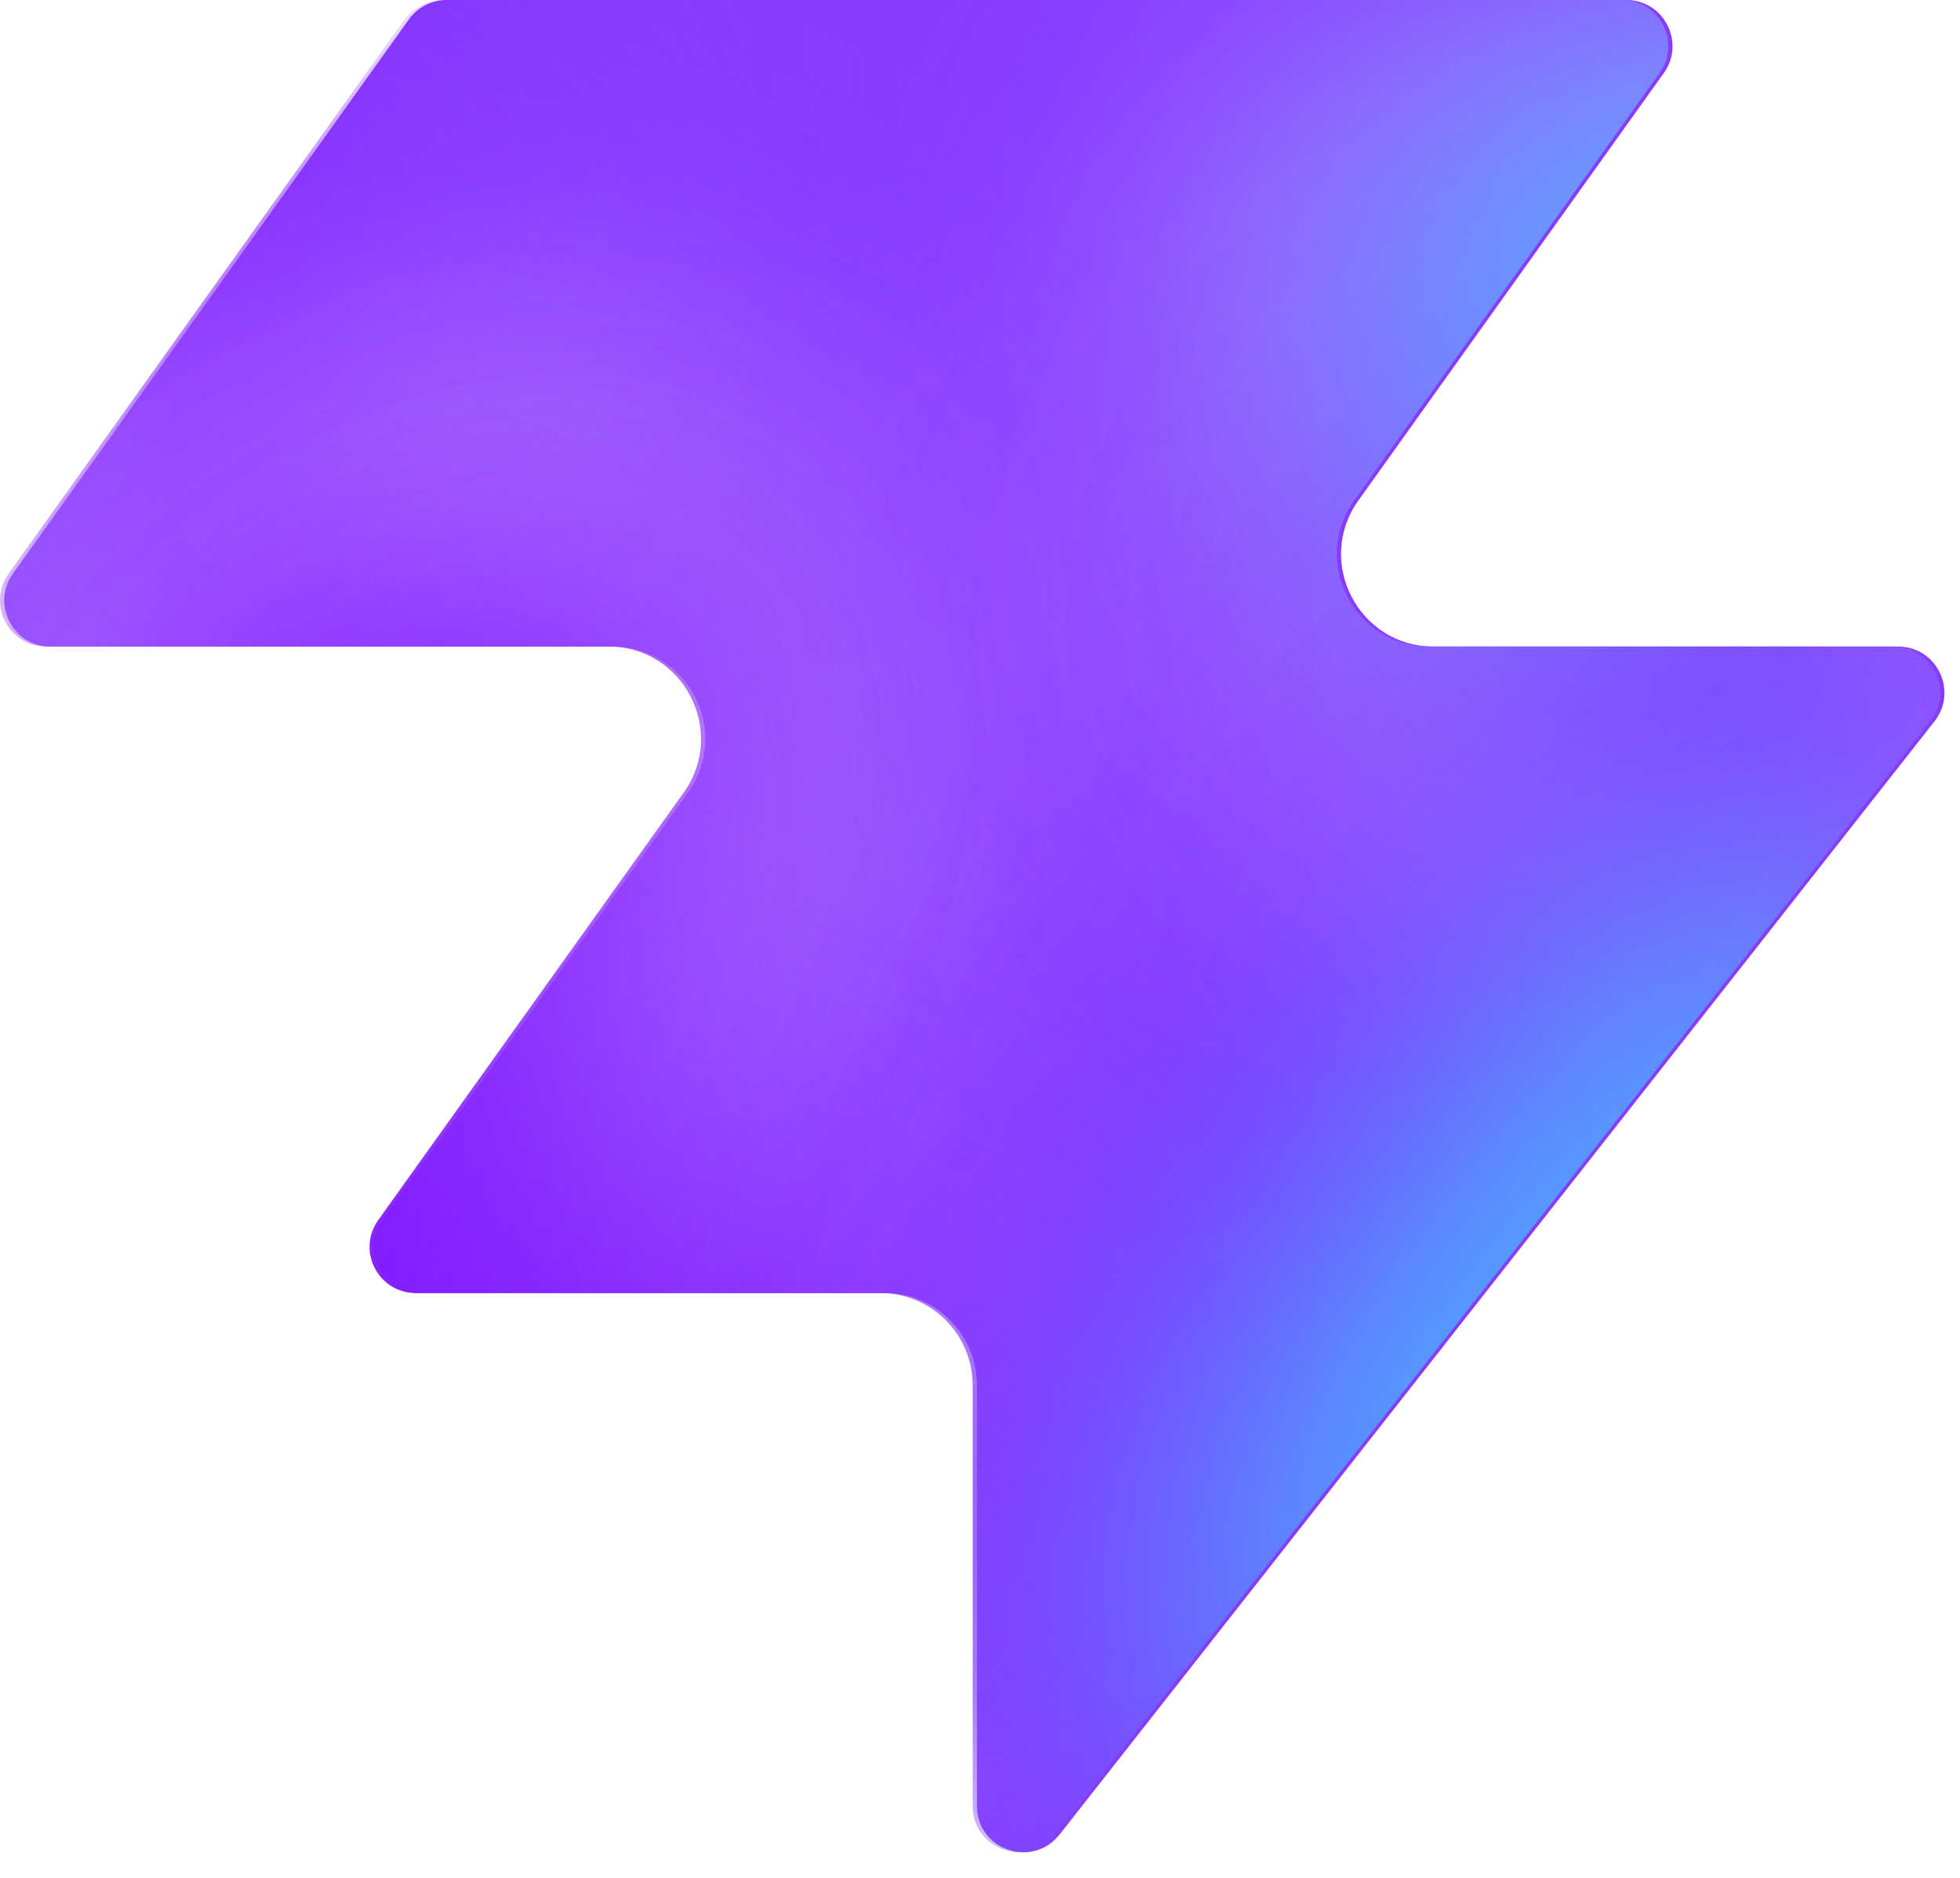
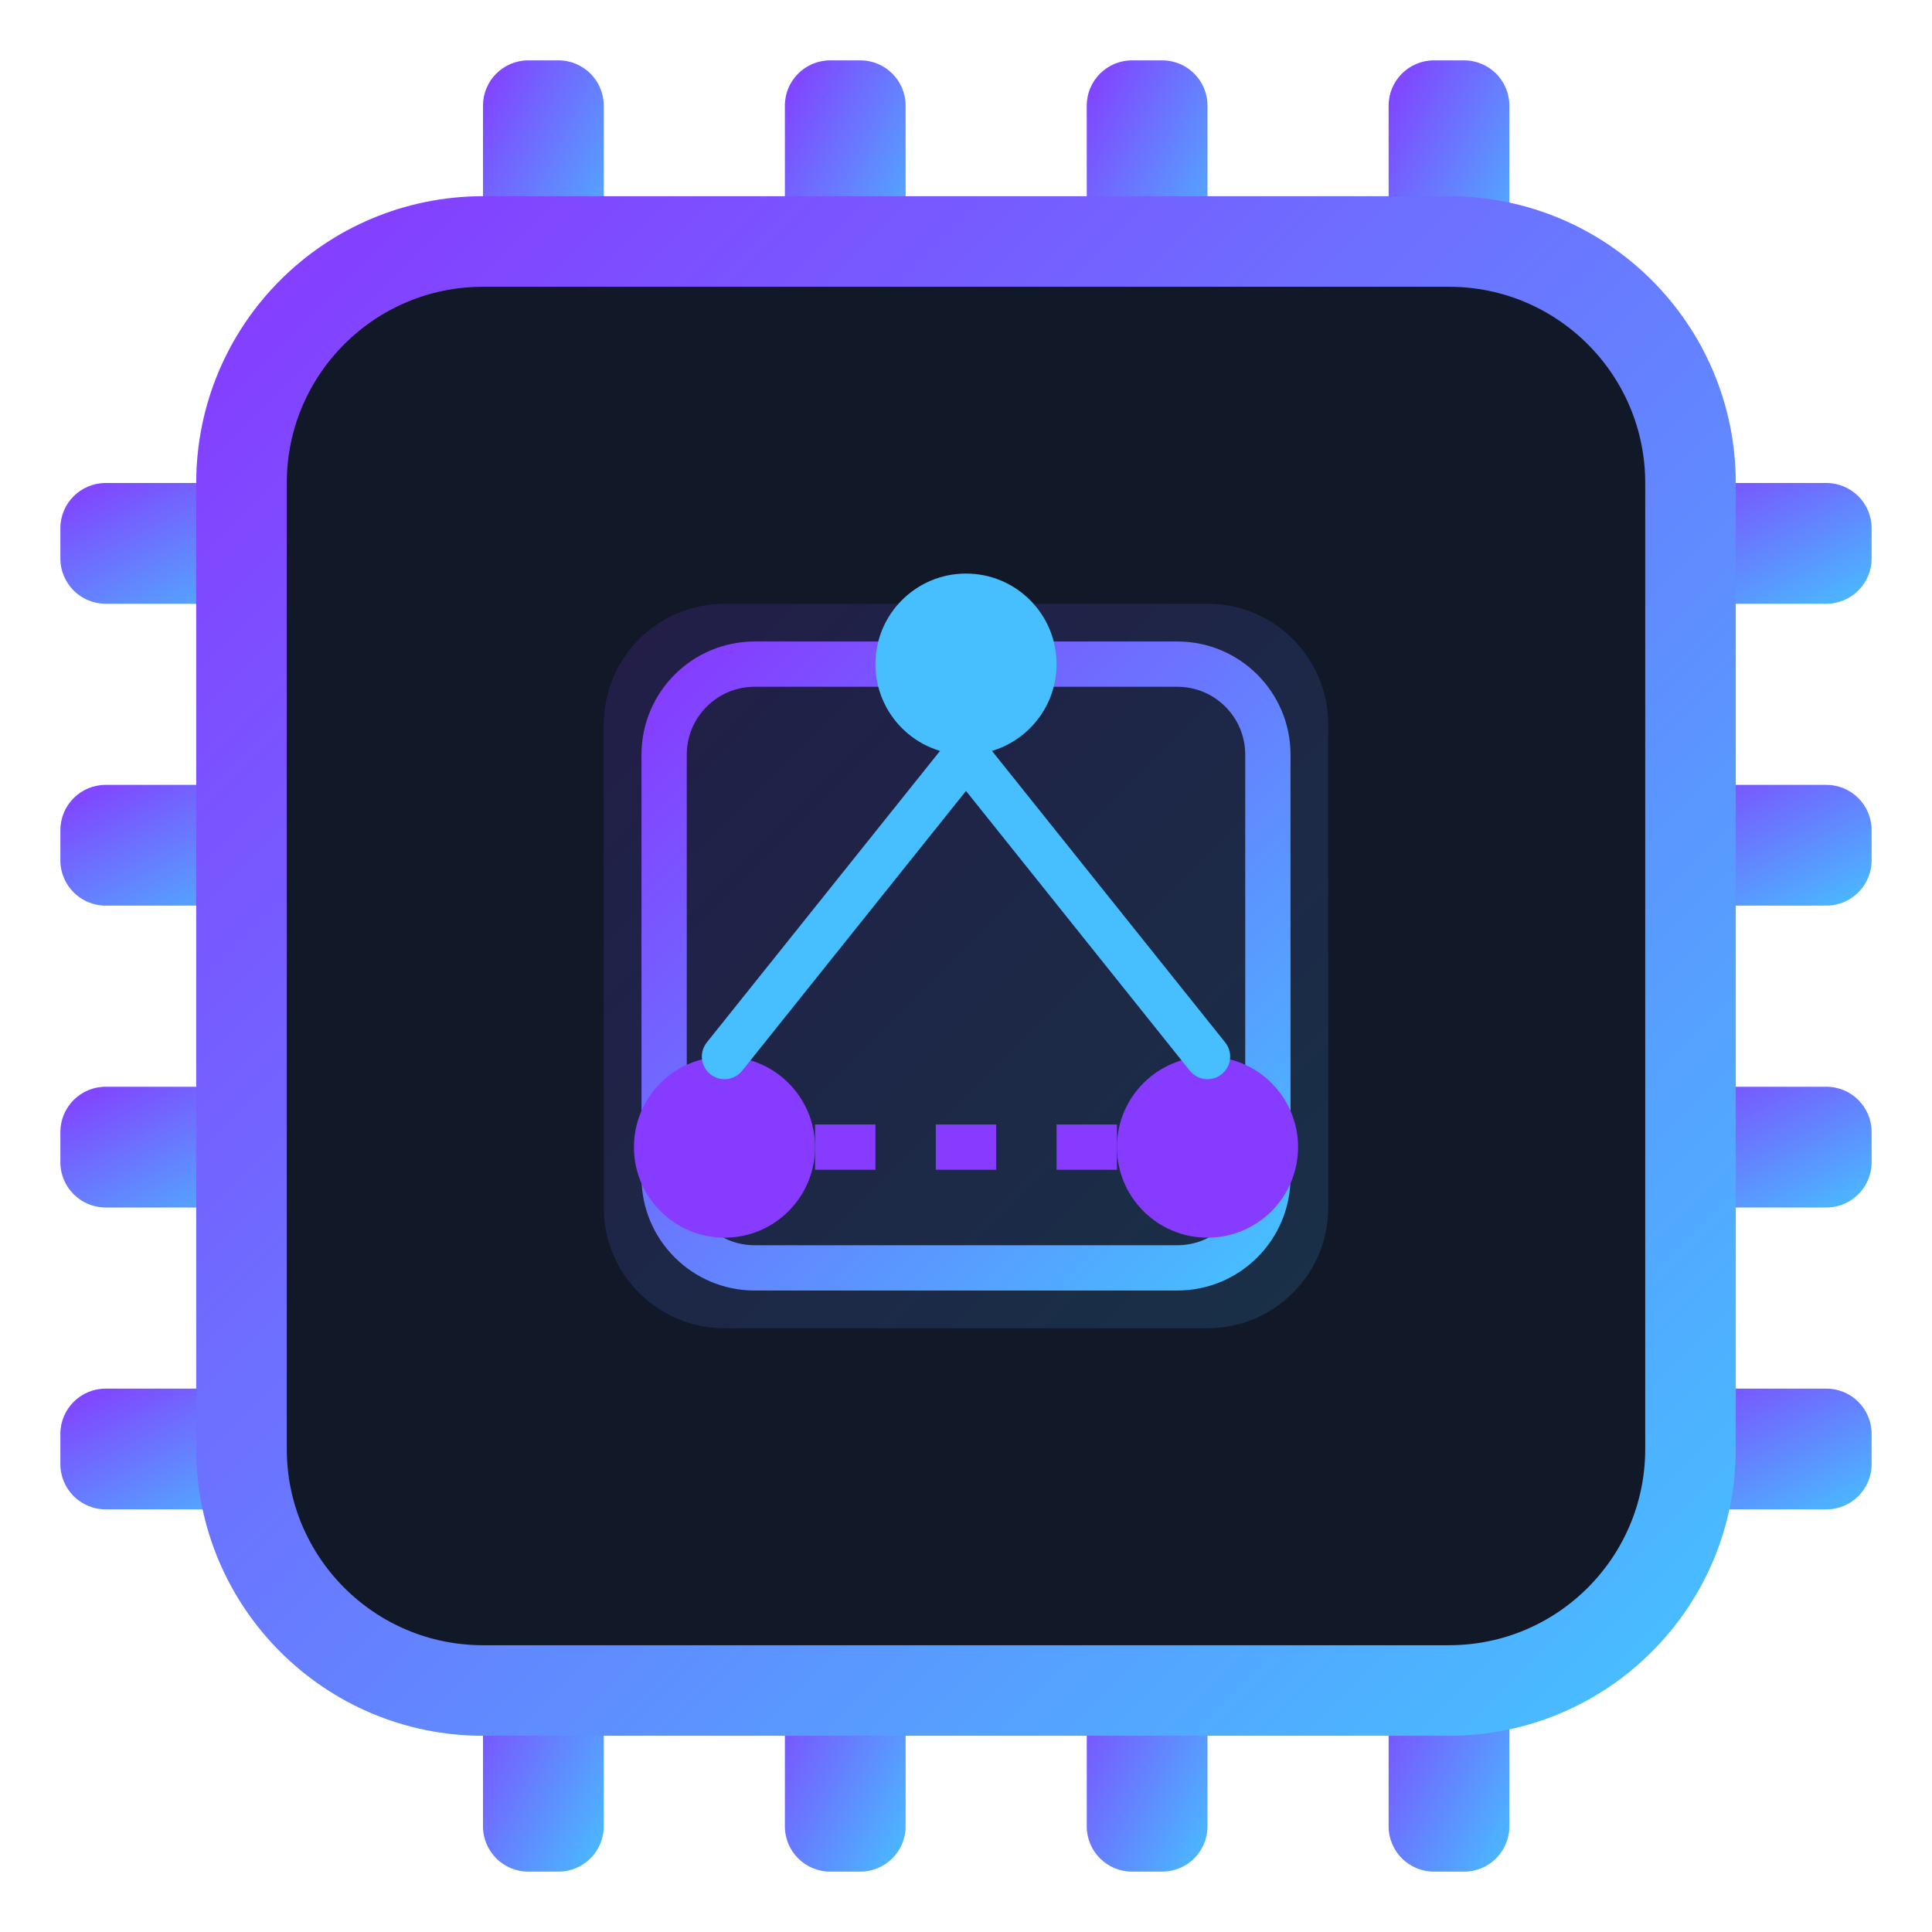
- <svg xmlns="http://www.w3.org/2000/svg" width="48" height="46" fill="none" viewBox="0 0 48 46">
-   <path fill="#863bff" d="M25.946 44.938c-.664.845-2.021.375-2.021-.698V33.937a2.26 2.26 0 0 0-2.262-2.262H10.287c-.92 0-1.456-1.04-.92-1.788l7.48-10.471c1.07-1.497 0-3.578-1.842-3.578H1.237c-.92 0-1.456-1.04-.92-1.788L10.013.474c.214-.297.556-.474.92-.474h28.894c.92 0 1.456 1.04.92 1.788l-7.48 10.471c-1.07 1.498 0 3.579 1.842 3.579h11.377c.943 0 1.473 1.088.89 1.83L25.947 44.94z" style="fill:#863bff;fill:color(display-p3 .525 .23 1);fill-opacity:1" />
-   <mask id="a" width="48" height="46" x="0" y="0" maskUnits="userSpaceOnUse" style="mask-type:alpha">
-     <path fill="#000" d="M25.842 44.938c-.664.844-2.021.375-2.021-.698V33.937a2.26 2.26 0 0 0-2.262-2.262H10.183c-.92 0-1.456-1.04-.92-1.788l7.48-10.471c1.07-1.498 0-3.579-1.842-3.579H1.133c-.92 0-1.456-1.04-.92-1.787L9.91.473c.214-.297.556-.474.92-.474h28.894c.92 0 1.456 1.04.92 1.788l-7.48 10.471c-1.07 1.498 0 3.578 1.842 3.578h11.377c.943 0 1.473 1.088.89 1.832L25.843 44.94z" style="fill:#000;fill-opacity:1" />
-   </mask>
-   <g mask="url(#a)">
-     <g filter="url(#b)">
-       <ellipse cx="5.508" cy="14.704" fill="#ede6ff" rx="5.508" ry="14.704" style="fill:#ede6ff;fill:color(display-p3 .927 .903 1);fill-opacity:1" transform="matrix(.00324 1 1 -.00324 -4.47 31.516)" />
-     </g>
-     <g filter="url(#c)">
-       <ellipse cx="10.399" cy="29.851" fill="#ede6ff" rx="10.399" ry="29.851" style="fill:#ede6ff;fill:color(display-p3 .927 .903 1);fill-opacity:1" transform="matrix(.00324 1 1 -.00324 -39.328 7.883)" />
-     </g>
-     <g filter="url(#d)">
-       <ellipse cx="5.508" cy="30.487" fill="#7e14ff" rx="5.508" ry="30.487" style="fill:#7e14ff;fill:color(display-p3 .492 .077 1);fill-opacity:1" transform="rotate(89.814 -25.913 -14.639)scale(1 -1)" />
-     </g>
-     <g filter="url(#e)">
-       <ellipse cx="5.508" cy="30.599" fill="#7e14ff" rx="5.508" ry="30.599" style="fill:#7e14ff;fill:color(display-p3 .492 .077 1);fill-opacity:1" transform="rotate(89.814 -32.644 -3.334)scale(1 -1)" />
-     </g>
-     <g filter="url(#f)">
-       <ellipse cx="5.508" cy="30.599" fill="#7e14ff" rx="5.508" ry="30.599" style="fill:#7e14ff;fill:color(display-p3 .492 .077 1);fill-opacity:1" transform="matrix(.00324 1 1 -.00324 -34.34 30.47)" />
-     </g>
-     <g filter="url(#g)">
-       <ellipse cx="14.072" cy="22.078" fill="#ede6ff" rx="14.072" ry="22.078" style="fill:#ede6ff;fill:color(display-p3 .927 .903 1);fill-opacity:1" transform="rotate(93.35 24.506 48.493)scale(-1 1)" />
-     </g>
-     <g filter="url(#h)">
-       <ellipse cx="3.47" cy="21.501" fill="#7e14ff" rx="3.47" ry="21.501" style="fill:#7e14ff;fill:color(display-p3 .492 .077 1);fill-opacity:1" transform="rotate(89.009 28.708 47.59)scale(-1 1)" />
-     </g>
-     <g filter="url(#i)">
-       <ellipse cx="3.47" cy="21.501" fill="#7e14ff" rx="3.47" ry="21.501" style="fill:#7e14ff;fill:color(display-p3 .492 .077 1);fill-opacity:1" transform="rotate(89.009 28.708 47.59)scale(-1 1)" />
-     </g>
-     <g filter="url(#j)">
-       <ellipse cx=".387" cy="8.972" fill="#7e14ff" rx="4.407" ry="29.108" style="fill:#7e14ff;fill:color(display-p3 .492 .077 1);fill-opacity:1" transform="rotate(39.51 .387 8.972)" />
-     </g>
-     <g filter="url(#k)">
-       <ellipse cx="47.523" cy="-6.092" fill="#7e14ff" rx="4.407" ry="29.108" style="fill:#7e14ff;fill:color(display-p3 .492 .077 1);fill-opacity:1" transform="rotate(37.892 47.523 -6.092)" />
-     </g>
-     <g filter="url(#l)">
-       <ellipse cx="41.412" cy="6.333" fill="#47bfff" rx="5.971" ry="9.665" style="fill:#47bfff;fill:color(display-p3 .28 .748 1);fill-opacity:1" transform="rotate(37.892 41.412 6.333)" />
-     </g>
-     <g filter="url(#m)">
-       <ellipse cx="-1.879" cy="38.332" fill="#7e14ff" rx="4.407" ry="29.108" style="fill:#7e14ff;fill:color(display-p3 .492 .077 1);fill-opacity:1" transform="rotate(37.892 -1.88 38.332)" />
-     </g>
-     <g filter="url(#n)">
-       <ellipse cx="-1.879" cy="38.332" fill="#7e14ff" rx="4.407" ry="29.108" style="fill:#7e14ff;fill:color(display-p3 .492 .077 1);fill-opacity:1" transform="rotate(37.892 -1.88 38.332)" />
-     </g>
-     <g filter="url(#o)">
-       <ellipse cx="35.651" cy="29.907" fill="#7e14ff" rx="4.407" ry="29.108" style="fill:#7e14ff;fill:color(display-p3 .492 .077 1);fill-opacity:1" transform="rotate(37.892 35.651 29.907)" />
-     </g>
-     <g filter="url(#p)">
-       <ellipse cx="38.418" cy="32.4" fill="#47bfff" rx="5.971" ry="15.297" style="fill:#47bfff;fill:color(display-p3 .28 .748 1);fill-opacity:1" transform="rotate(37.892 38.418 32.4)" />
-     </g>
-   </g>
+ <svg xmlns="http://www.w3.org/2000/svg" viewBox="0 0 64 64" fill="none">
  <defs>
-     <filter id="b" width="60.045" height="41.654" x="-19.77" y="16.149" color-interpolation-filters="sRGB" filterUnits="userSpaceOnUse">
-       <feFlood flood-opacity="0" result="BackgroundImageFix" />
-       <feBlend in="SourceGraphic" in2="BackgroundImageFix" result="shape" />
-       <feGaussianBlur result="effect1_foregroundBlur_2002_17158" stdDeviation="7.659" />
-     </filter>
-     <filter id="c" width="90.34" height="51.437" x="-54.613" y="-7.533" color-interpolation-filters="sRGB" filterUnits="userSpaceOnUse">
-       <feFlood flood-opacity="0" result="BackgroundImageFix" />
-       <feBlend in="SourceGraphic" in2="BackgroundImageFix" result="shape" />
-       <feGaussianBlur result="effect1_foregroundBlur_2002_17158" stdDeviation="7.659" />
-     </filter>
-     <filter id="d" width="79.355" height="29.4" x="-49.64" y="2.03" color-interpolation-filters="sRGB" filterUnits="userSpaceOnUse">
-       <feFlood flood-opacity="0" result="BackgroundImageFix" />
-       <feBlend in="SourceGraphic" in2="BackgroundImageFix" result="shape" />
-       <feGaussianBlur result="effect1_foregroundBlur_2002_17158" stdDeviation="4.596" />
-     </filter>
-     <filter id="e" width="79.579" height="29.4" x="-45.045" y="20.029" color-interpolation-filters="sRGB" filterUnits="userSpaceOnUse">
-       <feFlood flood-opacity="0" result="BackgroundImageFix" />
-       <feBlend in="SourceGraphic" in2="BackgroundImageFix" result="shape" />
-       <feGaussianBlur result="effect1_foregroundBlur_2002_17158" stdDeviation="4.596" />
-     </filter>
-     <filter id="f" width="79.579" height="29.4" x="-43.513" y="21.178" color-interpolation-filters="sRGB" filterUnits="userSpaceOnUse">
-       <feFlood flood-opacity="0" result="BackgroundImageFix" />
-       <feBlend in="SourceGraphic" in2="BackgroundImageFix" result="shape" />
-       <feGaussianBlur result="effect1_foregroundBlur_2002_17158" stdDeviation="4.596" />
-     </filter>
-     <filter id="g" width="74.749" height="58.852" x="15.756" y="-17.901" color-interpolation-filters="sRGB" filterUnits="userSpaceOnUse">
-       <feFlood flood-opacity="0" result="BackgroundImageFix" />
-       <feBlend in="SourceGraphic" in2="BackgroundImageFix" result="shape" />
-       <feGaussianBlur result="effect1_foregroundBlur_2002_17158" stdDeviation="7.659" />
-     </filter>
-     <filter id="h" width="61.377" height="25.362" x="23.548" y="2.284" color-interpolation-filters="sRGB" filterUnits="userSpaceOnUse">
-       <feFlood flood-opacity="0" result="BackgroundImageFix" />
-       <feBlend in="SourceGraphic" in2="BackgroundImageFix" result="shape" />
-       <feGaussianBlur result="effect1_foregroundBlur_2002_17158" stdDeviation="4.596" />
-     </filter>
-     <filter id="i" width="61.377" height="25.362" x="23.548" y="2.284" color-interpolation-filters="sRGB" filterUnits="userSpaceOnUse">
-       <feFlood flood-opacity="0" result="BackgroundImageFix" />
-       <feBlend in="SourceGraphic" in2="BackgroundImageFix" result="shape" />
-       <feGaussianBlur result="effect1_foregroundBlur_2002_17158" stdDeviation="4.596" />
-     </filter>
-     <filter id="j" width="56.045" height="63.649" x="-27.636" y="-22.853" color-interpolation-filters="sRGB" filterUnits="userSpaceOnUse">
-       <feFlood flood-opacity="0" result="BackgroundImageFix" />
-       <feBlend in="SourceGraphic" in2="BackgroundImageFix" result="shape" />
-       <feGaussianBlur result="effect1_foregroundBlur_2002_17158" stdDeviation="4.596" />
-     </filter>
-     <filter id="k" width="54.814" height="64.646" x="20.116" y="-38.415" color-interpolation-filters="sRGB" filterUnits="userSpaceOnUse">
-       <feFlood flood-opacity="0" result="BackgroundImageFix" />
-       <feBlend in="SourceGraphic" in2="BackgroundImageFix" result="shape" />
-       <feGaussianBlur result="effect1_foregroundBlur_2002_17158" stdDeviation="4.596" />
-     </filter>
-     <filter id="l" width="33.541" height="35.313" x="24.641" y="-11.323" color-interpolation-filters="sRGB" filterUnits="userSpaceOnUse">
-       <feFlood flood-opacity="0" result="BackgroundImageFix" />
-       <feBlend in="SourceGraphic" in2="BackgroundImageFix" result="shape" />
-       <feGaussianBlur result="effect1_foregroundBlur_2002_17158" stdDeviation="4.596" />
-     </filter>
-     <filter id="m" width="54.814" height="64.646" x="-29.286" y="6.009" color-interpolation-filters="sRGB" filterUnits="userSpaceOnUse">
-       <feFlood flood-opacity="0" result="BackgroundImageFix" />
-       <feBlend in="SourceGraphic" in2="BackgroundImageFix" result="shape" />
-       <feGaussianBlur result="effect1_foregroundBlur_2002_17158" stdDeviation="4.596" />
-     </filter>
-     <filter id="n" width="54.814" height="64.646" x="-29.286" y="6.009" color-interpolation-filters="sRGB" filterUnits="userSpaceOnUse">
-       <feFlood flood-opacity="0" result="BackgroundImageFix" />
-       <feBlend in="SourceGraphic" in2="BackgroundImageFix" result="shape" />
-       <feGaussianBlur result="effect1_foregroundBlur_2002_17158" stdDeviation="4.596" />
-     </filter>
-     <filter id="o" width="54.814" height="64.646" x="8.244" y="-2.416" color-interpolation-filters="sRGB" filterUnits="userSpaceOnUse">
-       <feFlood flood-opacity="0" result="BackgroundImageFix" />
-       <feBlend in="SourceGraphic" in2="BackgroundImageFix" result="shape" />
-       <feGaussianBlur result="effect1_foregroundBlur_2002_17158" stdDeviation="4.596" />
-     </filter>
-     <filter id="p" width="39.409" height="43.623" x="18.713" y="10.588" color-interpolation-filters="sRGB" filterUnits="userSpaceOnUse">
-       <feFlood flood-opacity="0" result="BackgroundImageFix" />
-       <feBlend in="SourceGraphic" in2="BackgroundImageFix" result="shape" />
-       <feGaussianBlur result="effect1_foregroundBlur_2002_17158" stdDeviation="4.596" />
-     </filter>
+     <linearGradient id="chipGrad" x1="0%" y1="0%" x2="100%" y2="100%">
+       <stop offset="0%" stop-color="#863bff" />
+       <stop offset="100%" stop-color="#47bfff" />
+     </linearGradient>
  </defs>
+   <rect x="2" y="16" width="8" height="4" rx="1.5" fill="url(#chipGrad)" />
+   <rect x="2" y="26" width="8" height="4" rx="1.5" fill="url(#chipGrad)" />
+   <rect x="2" y="36" width="8" height="4" rx="1.5" fill="url(#chipGrad)" />
+   <rect x="2" y="46" width="8" height="4" rx="1.5" fill="url(#chipGrad)" />
+   <rect x="54" y="16" width="8" height="4" rx="1.5" fill="url(#chipGrad)" />
+   <rect x="54" y="26" width="8" height="4" rx="1.5" fill="url(#chipGrad)" />
+   <rect x="54" y="36" width="8" height="4" rx="1.5" fill="url(#chipGrad)" />
+   <rect x="54" y="46" width="8" height="4" rx="1.5" fill="url(#chipGrad)" />
+   <rect x="16" y="2" width="4" height="8" rx="1.5" fill="url(#chipGrad)" />
+   <rect x="26" y="2" width="4" height="8" rx="1.5" fill="url(#chipGrad)" />
+   <rect x="36" y="2" width="4" height="8" rx="1.5" fill="url(#chipGrad)" />
+   <rect x="46" y="2" width="4" height="8" rx="1.5" fill="url(#chipGrad)" />
+   <rect x="16" y="54" width="4" height="8" rx="1.5" fill="url(#chipGrad)" />
+   <rect x="26" y="54" width="4" height="8" rx="1.5" fill="url(#chipGrad)" />
+   <rect x="36" y="54" width="4" height="8" rx="1.5" fill="url(#chipGrad)" />
+   <rect x="46" y="54" width="4" height="8" rx="1.5" fill="url(#chipGrad)" />
+   <rect x="8" y="8" width="48" height="48" rx="8" fill="#111827" stroke="url(#chipGrad)" stroke-width="3" />
+   <rect x="20" y="20" width="24" height="24" rx="4" fill="url(#chipGrad)" fill-opacity="0.15" />
+   <rect x="22" y="22" width="20" height="20" rx="3" fill="none" stroke="url(#chipGrad)" stroke-width="1.5" />
+   <circle cx="32" cy="22" r="3" fill="#47bfff" />
+   <circle cx="24" cy="38" r="3" fill="#863bff" />
+   <circle cx="40" cy="38" r="3" fill="#863bff" />
+   <path d="M32 25 L24 35" stroke="#47bfff" stroke-width="1.5" stroke-linecap="round" />
+   <path d="M32 25 L40 35" stroke="#47bfff" stroke-width="1.5" stroke-linecap="round" />
+   <path d="M27 38 L37 38" stroke="#863bff" stroke-width="1.5" stroke-dasharray="2 2" />
</svg>
